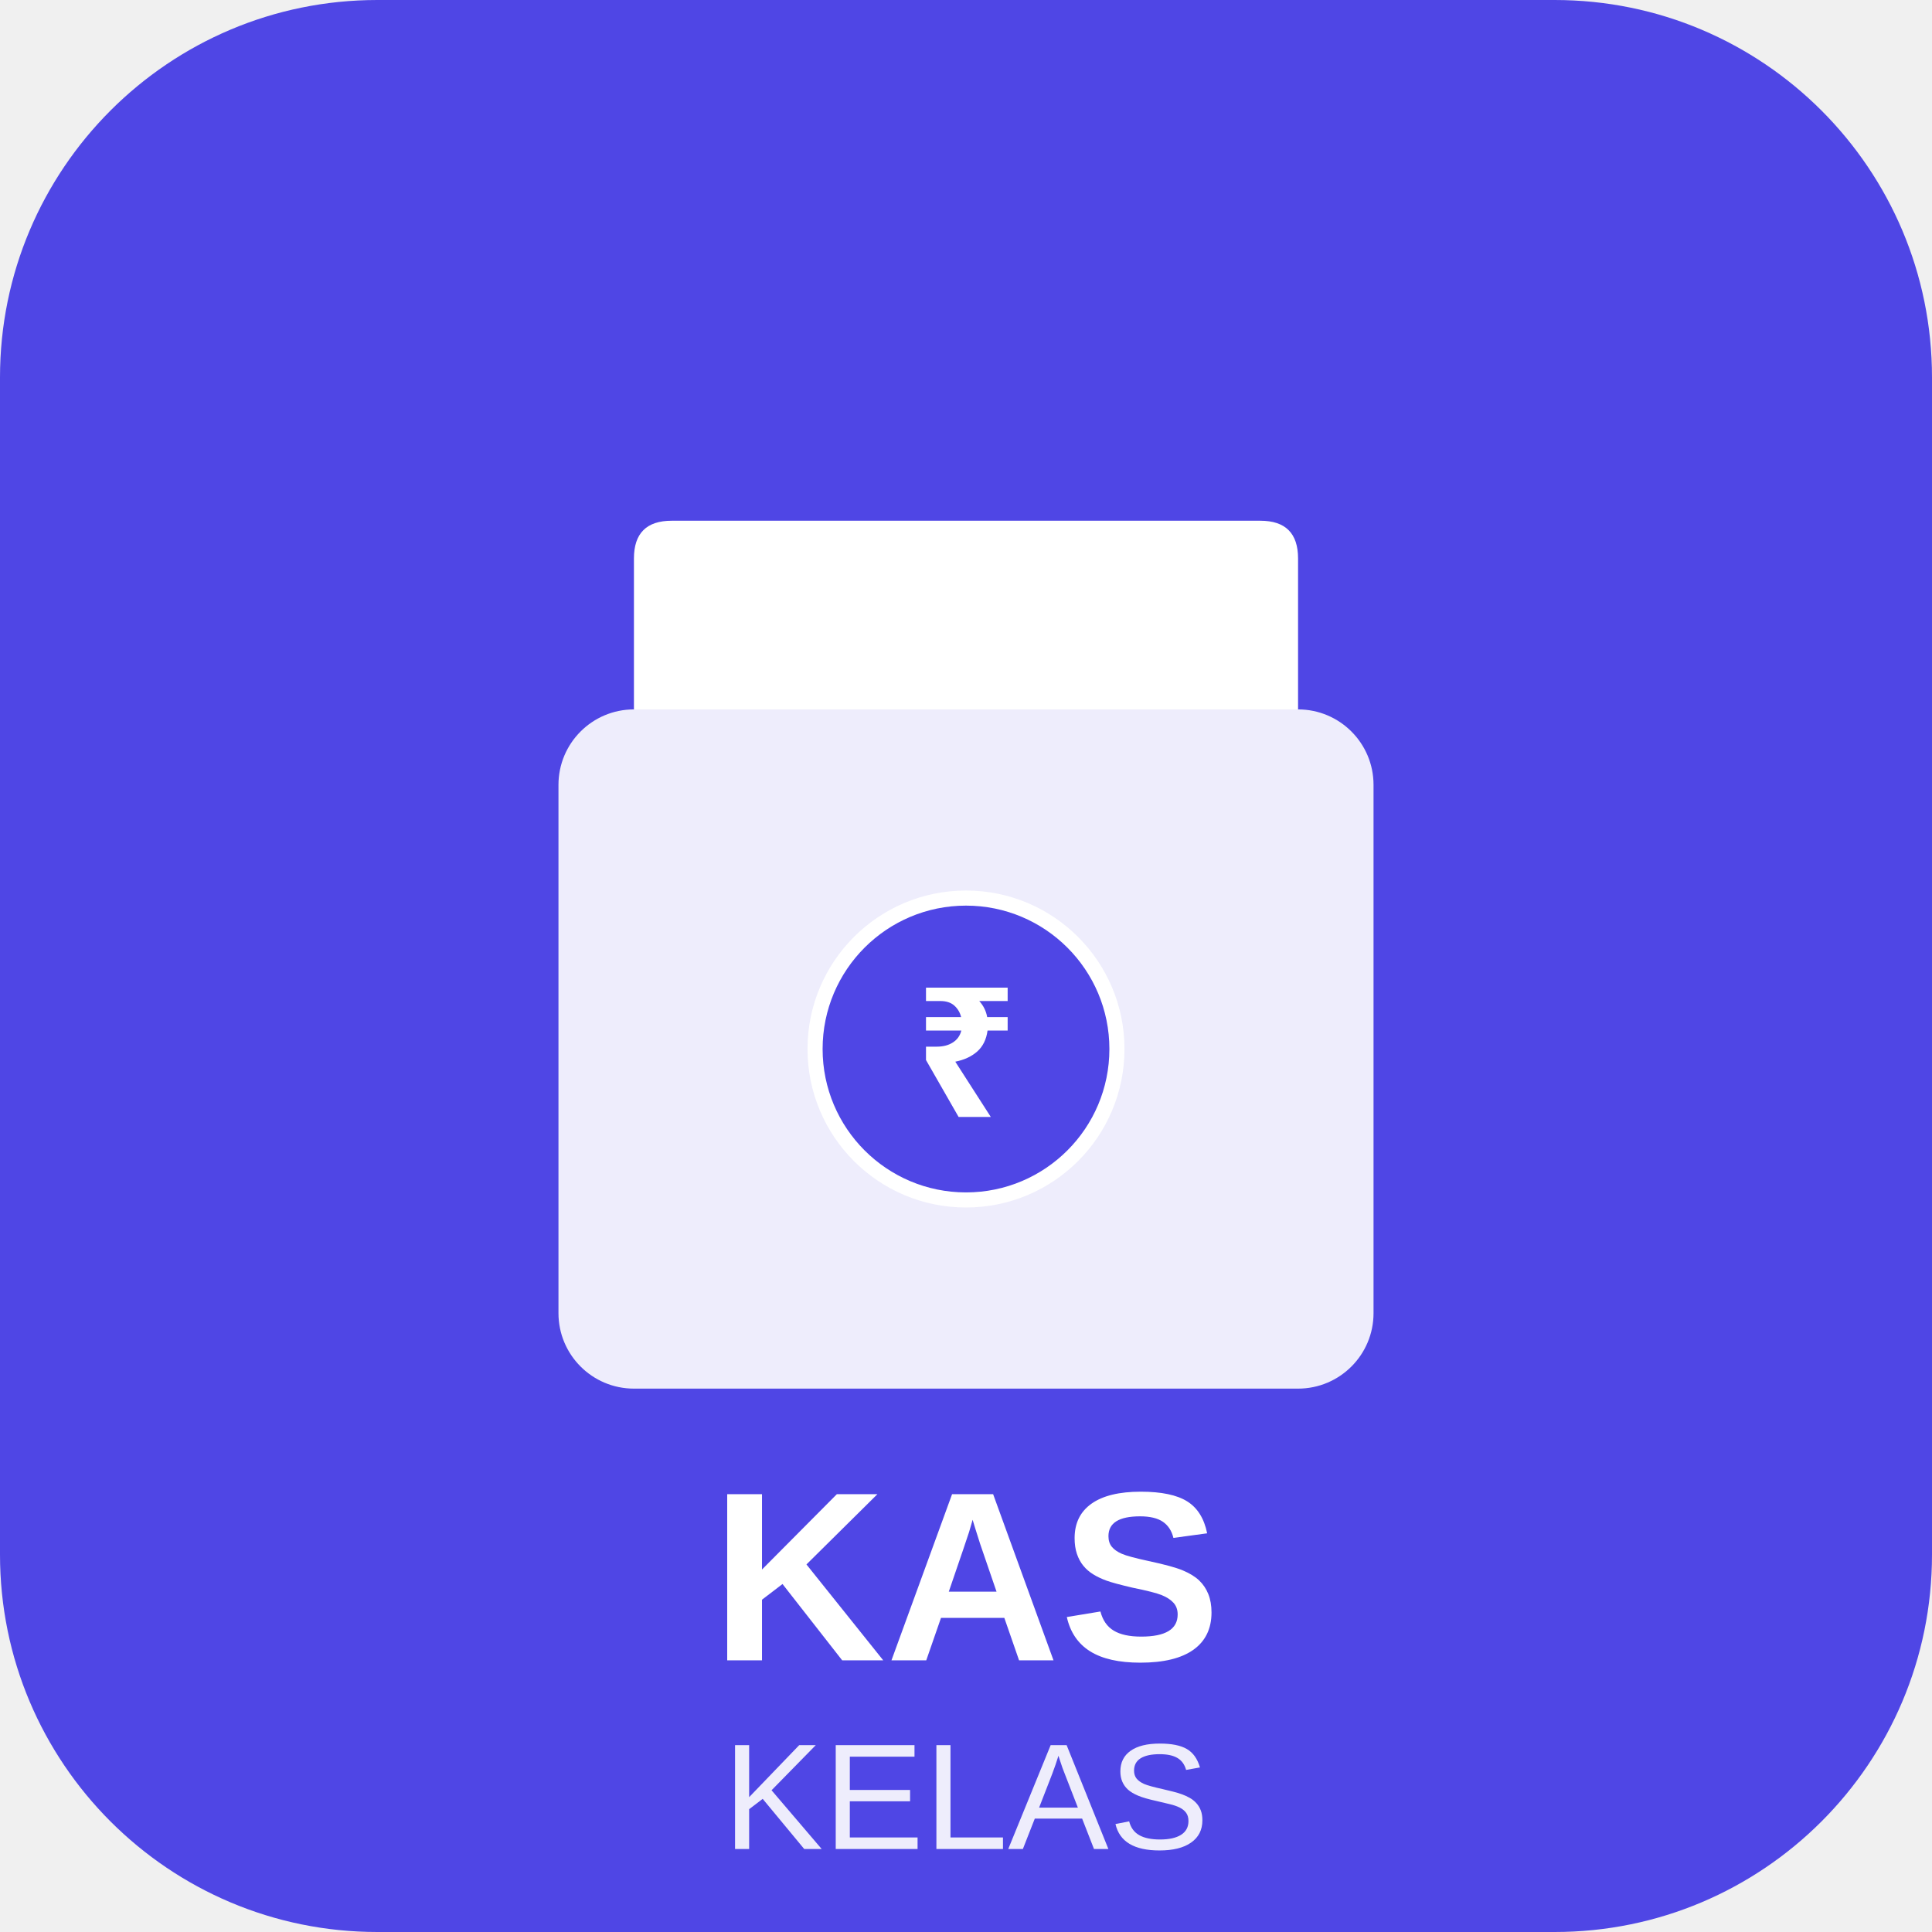
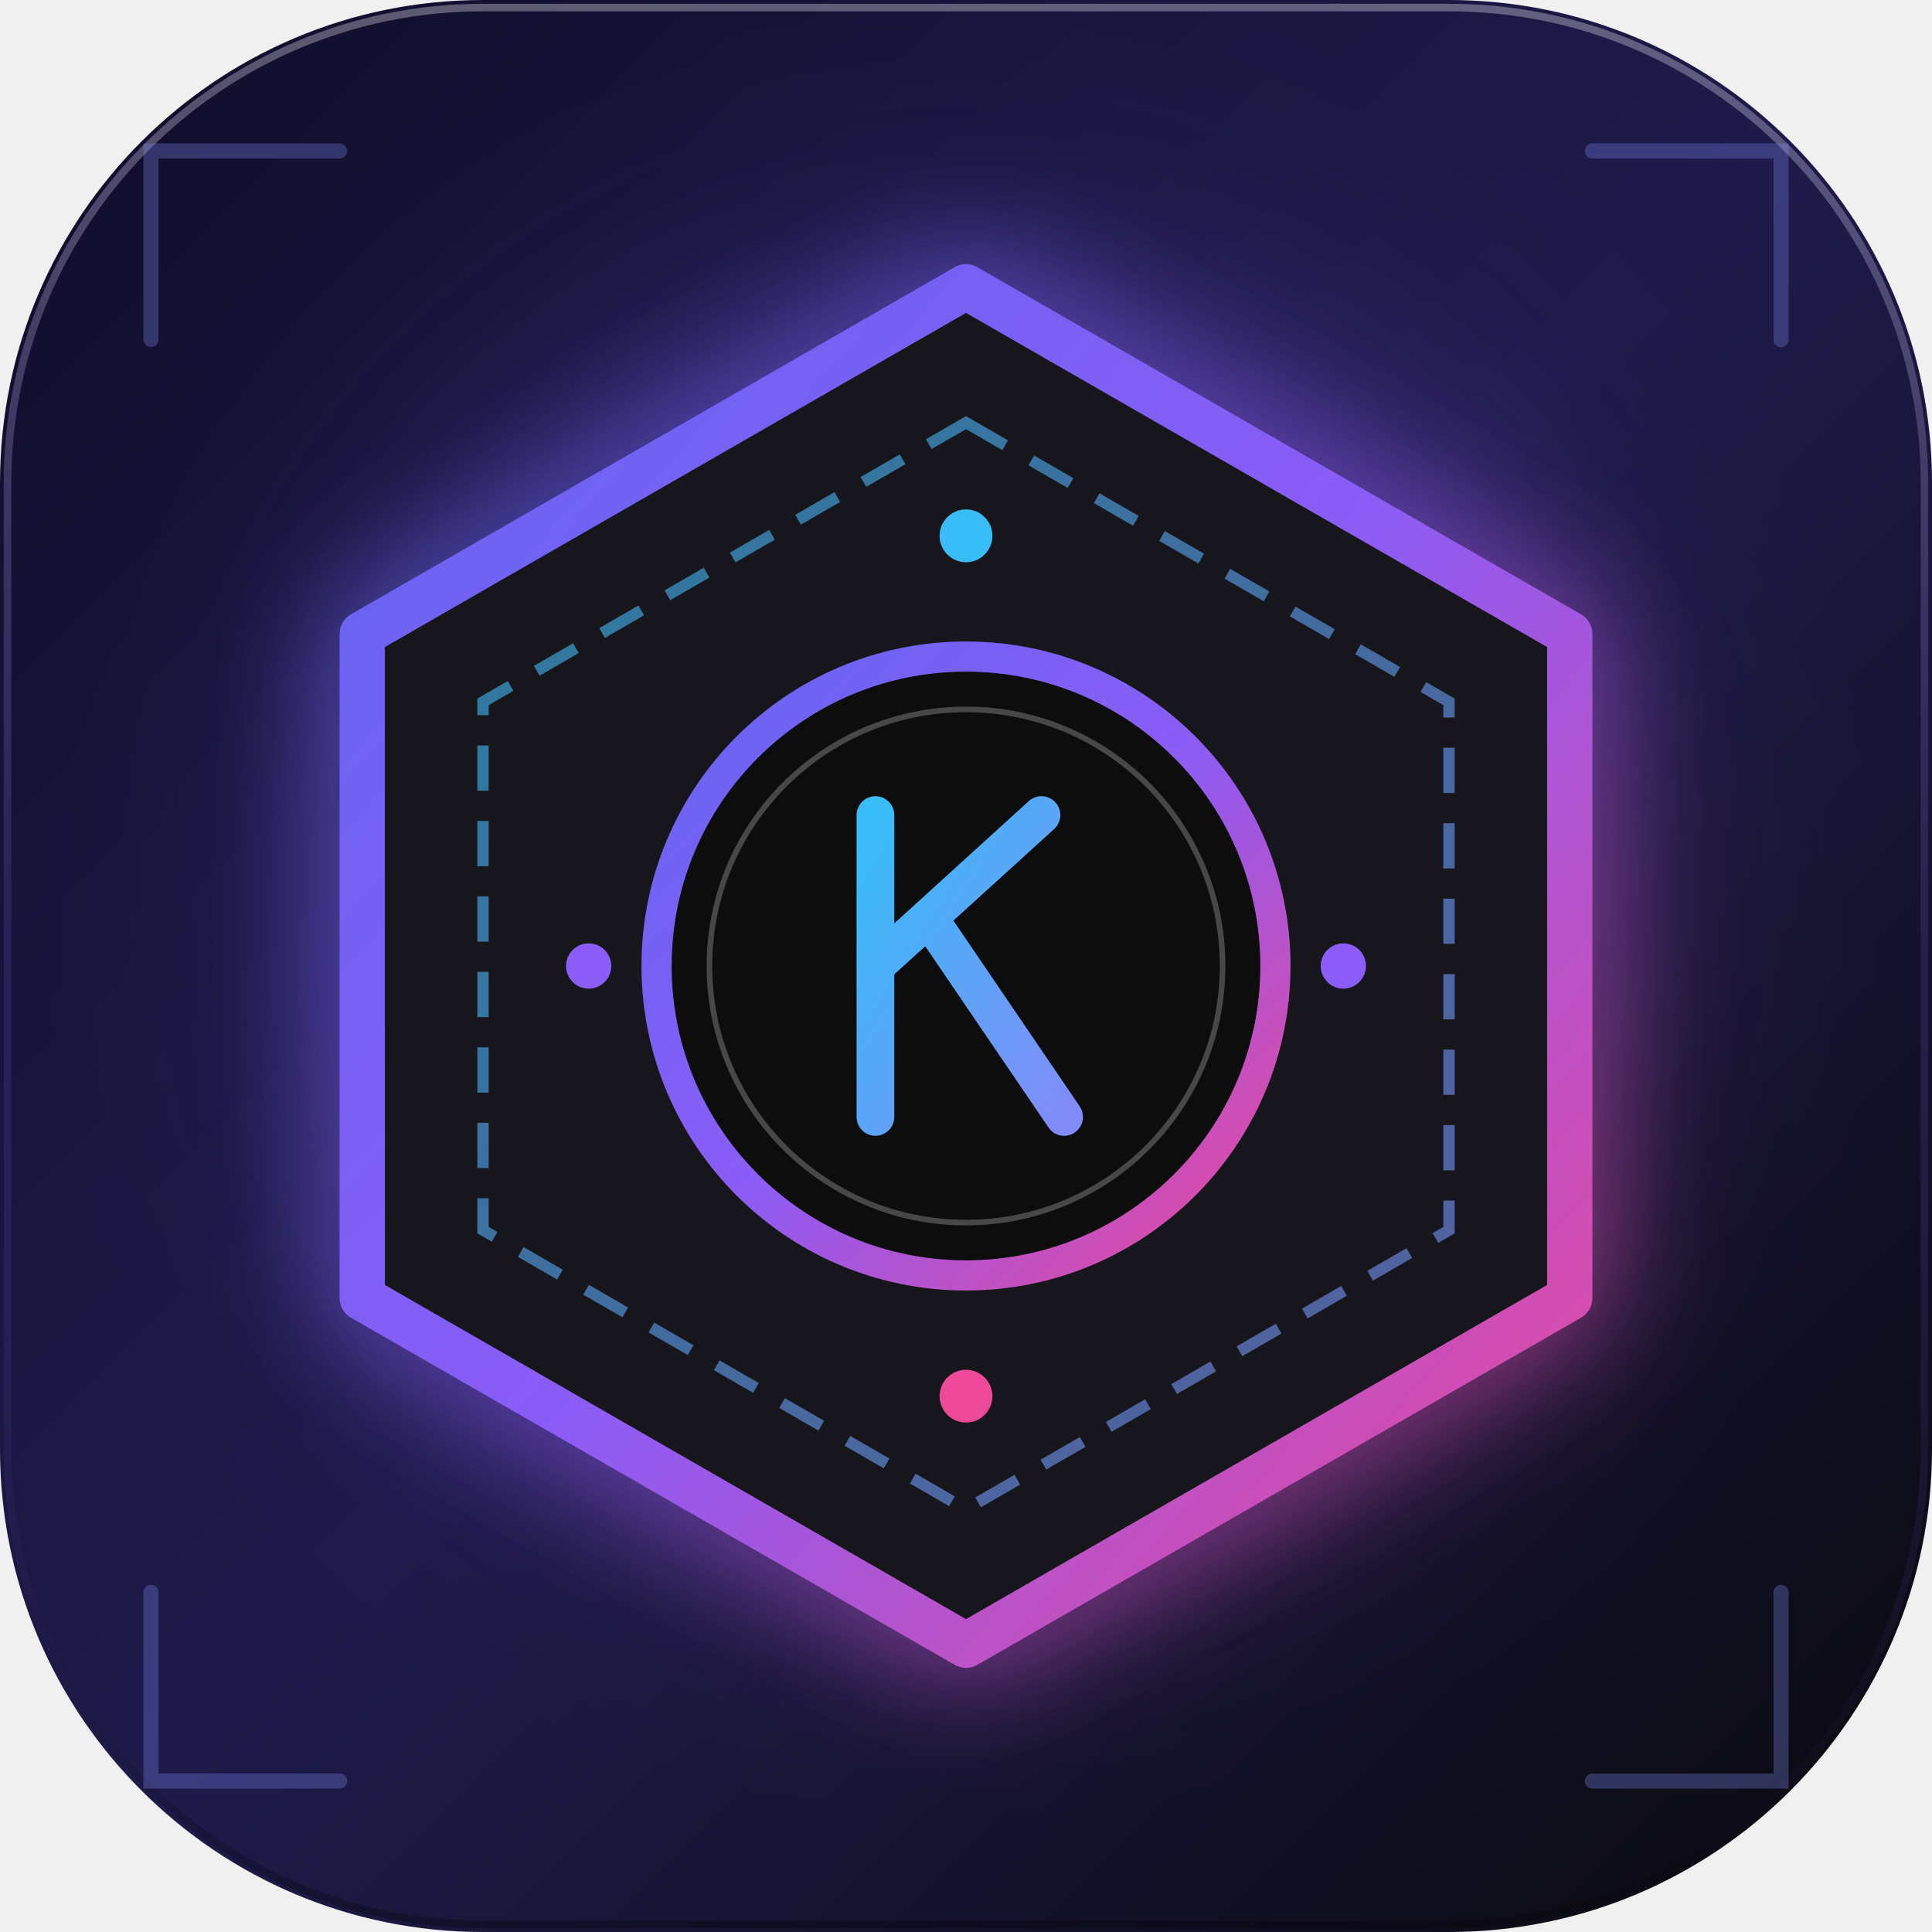
<svg xmlns="http://www.w3.org/2000/svg" viewBox="0 0 512 512" width="512" height="512">
-   <rect width="512" height="512" rx="100" fill="#4F46E5" />
-   <g transform="translate(128, 128)">
-     <rect x="20" y="60" width="216" height="180" rx="20" fill="#ffffff" opacity="0.9" />
-     <path d="M 40 60 L 40 20 Q 40 10, 50 10 L 206 10 Q 216 10, 216 20 L 216 60 Z" fill="#ffffff" />
-     <circle cx="128" cy="150" r="40" fill="#4F46E5" stroke="#ffffff" stroke-width="4" />
-     <text x="128" y="168" font-family="Arial, sans-serif" font-size="48" font-weight="bold" fill="#ffffff" text-anchor="middle">₹</text>
+   <defs>
+     <linearGradient id="bgGrad" x1="0%" y1="0%" x2="100%" y2="100%">
+       <stop offset="0%" stop-color="#0f0c29" />
+       <stop offset="50%" stop-color="#1e1b4b" />
+       <stop offset="100%" stop-color="#09090b" />
+     </linearGradient>
+     <linearGradient id="shieldGrad" x1="0%" y1="0%" x2="100%" y2="100%">
+       <stop offset="0%" stop-color="#6366F1" />
+       <stop offset="50%" stop-color="#8B5CF6" />
+       <stop offset="100%" stop-color="#EC4899" />
+     </linearGradient>
+     <linearGradient id="innerGlow" x1="0%" y1="0%" x2="100%" y2="100%">
+       <stop offset="0%" stop-color="#38BDF8" />
+       <stop offset="100%" stop-color="#818CF8" />
+     </linearGradient>
+     <linearGradient id="edgeGrad" x1="0%" y1="0%" x2="0%" y2="100%">
+       <stop offset="0%" stop-color="#ffffff" stop-opacity="0.8" />
+       <stop offset="50%" stop-color="#8B5CF6" stop-opacity="0.4" />
+       <stop offset="100%" stop-color="#000000" stop-opacity="0.8" />
+     </linearGradient>
+     <filter id="neonGlow" x="-20%" y="-20%" width="140%" height="140%">
+       <feGaussianBlur stdDeviation="16" result="blur" />
+       <feComposite in="SourceGraphic" in2="blur" operator="over" />
+     </filter>
+     <filter id="ambientLight" x="-50%" y="-50%" width="200%" height="200%">
+       <feGaussianBlur stdDeviation="40" result="blur" />
+     </filter>
+   </defs>
+   <rect width="512" height="512" rx="128" fill="url(#bgGrad)" />
+   <rect width="508" height="508" x="2" y="2" rx="126" fill="none" stroke="url(#edgeGrad)" stroke-width="2" opacity="0.4" />
+   <circle cx="256" cy="240" r="160" fill="url(#shieldGrad)" opacity="0.35" filter="url(#ambientLight)" />
+   <g filter="url(#neonGlow)">
+     <polygon points="256,76 416,168 416,344 256,436 96,344 96,168" fill="#18181b" stroke="url(#shieldGrad)" stroke-width="12" stroke-linejoin="round" />
+     <polygon points="256,112 384,186 384,326 256,400 128,326 128,186" fill="none" stroke="url(#innerGlow)" stroke-width="3" stroke-dasharray="12, 8" opacity="0.6" />
+     <circle cx="256" cy="256" r="82" fill="#09090b" stroke="url(#shieldGrad)" stroke-width="8" />
+     <circle cx="256" cy="256" r="68" fill="none" stroke="#ffffff" stroke-width="1.5" opacity="0.25" />
+     <path d="M 232,216 L 232,296 M 232,256 L 276,216 M 248,246 L 282,296" stroke="url(#innerGlow)" stroke-width="10" stroke-linecap="round" stroke-linejoin="round" />
+     <circle cx="256" cy="142" r="7" fill="#38BDF8" />
+     <circle cx="256" cy="370" r="7" fill="#EC4899" />
+     <circle cx="156" cy="256" r="6" fill="#8B5CF6" />
+     <circle cx="356" cy="256" r="6" fill="#8B5CF6" />
  </g>
-   <text x="256" y="440" font-family="Arial, sans-serif" font-size="64" font-weight="bold" fill="#ffffff" text-anchor="middle">KAS</text>
-   <text x="256" y="490" font-family="Arial, sans-serif" font-size="40" fill="#ffffff" text-anchor="middle" opacity="0.9">KELAS</text>
+   <path d="M 40,90 L 40,40 L 90,40" fill="none" stroke="#818CF8" stroke-width="4" stroke-linecap="round" opacity="0.3" />
+   <path d="M 472,90 L 472,40 L 422,40" fill="none" stroke="#818CF8" stroke-width="4" stroke-linecap="round" opacity="0.3" />
+   <path d="M 40,422 L 40,472 L 90,472" fill="none" stroke="#818CF8" stroke-width="4" stroke-linecap="round" opacity="0.3" />
+   <path d="M 472,422 L 472,472 L 422,472" fill="none" stroke="#818CF8" stroke-width="4" stroke-linecap="round" opacity="0.3" />
</svg>
